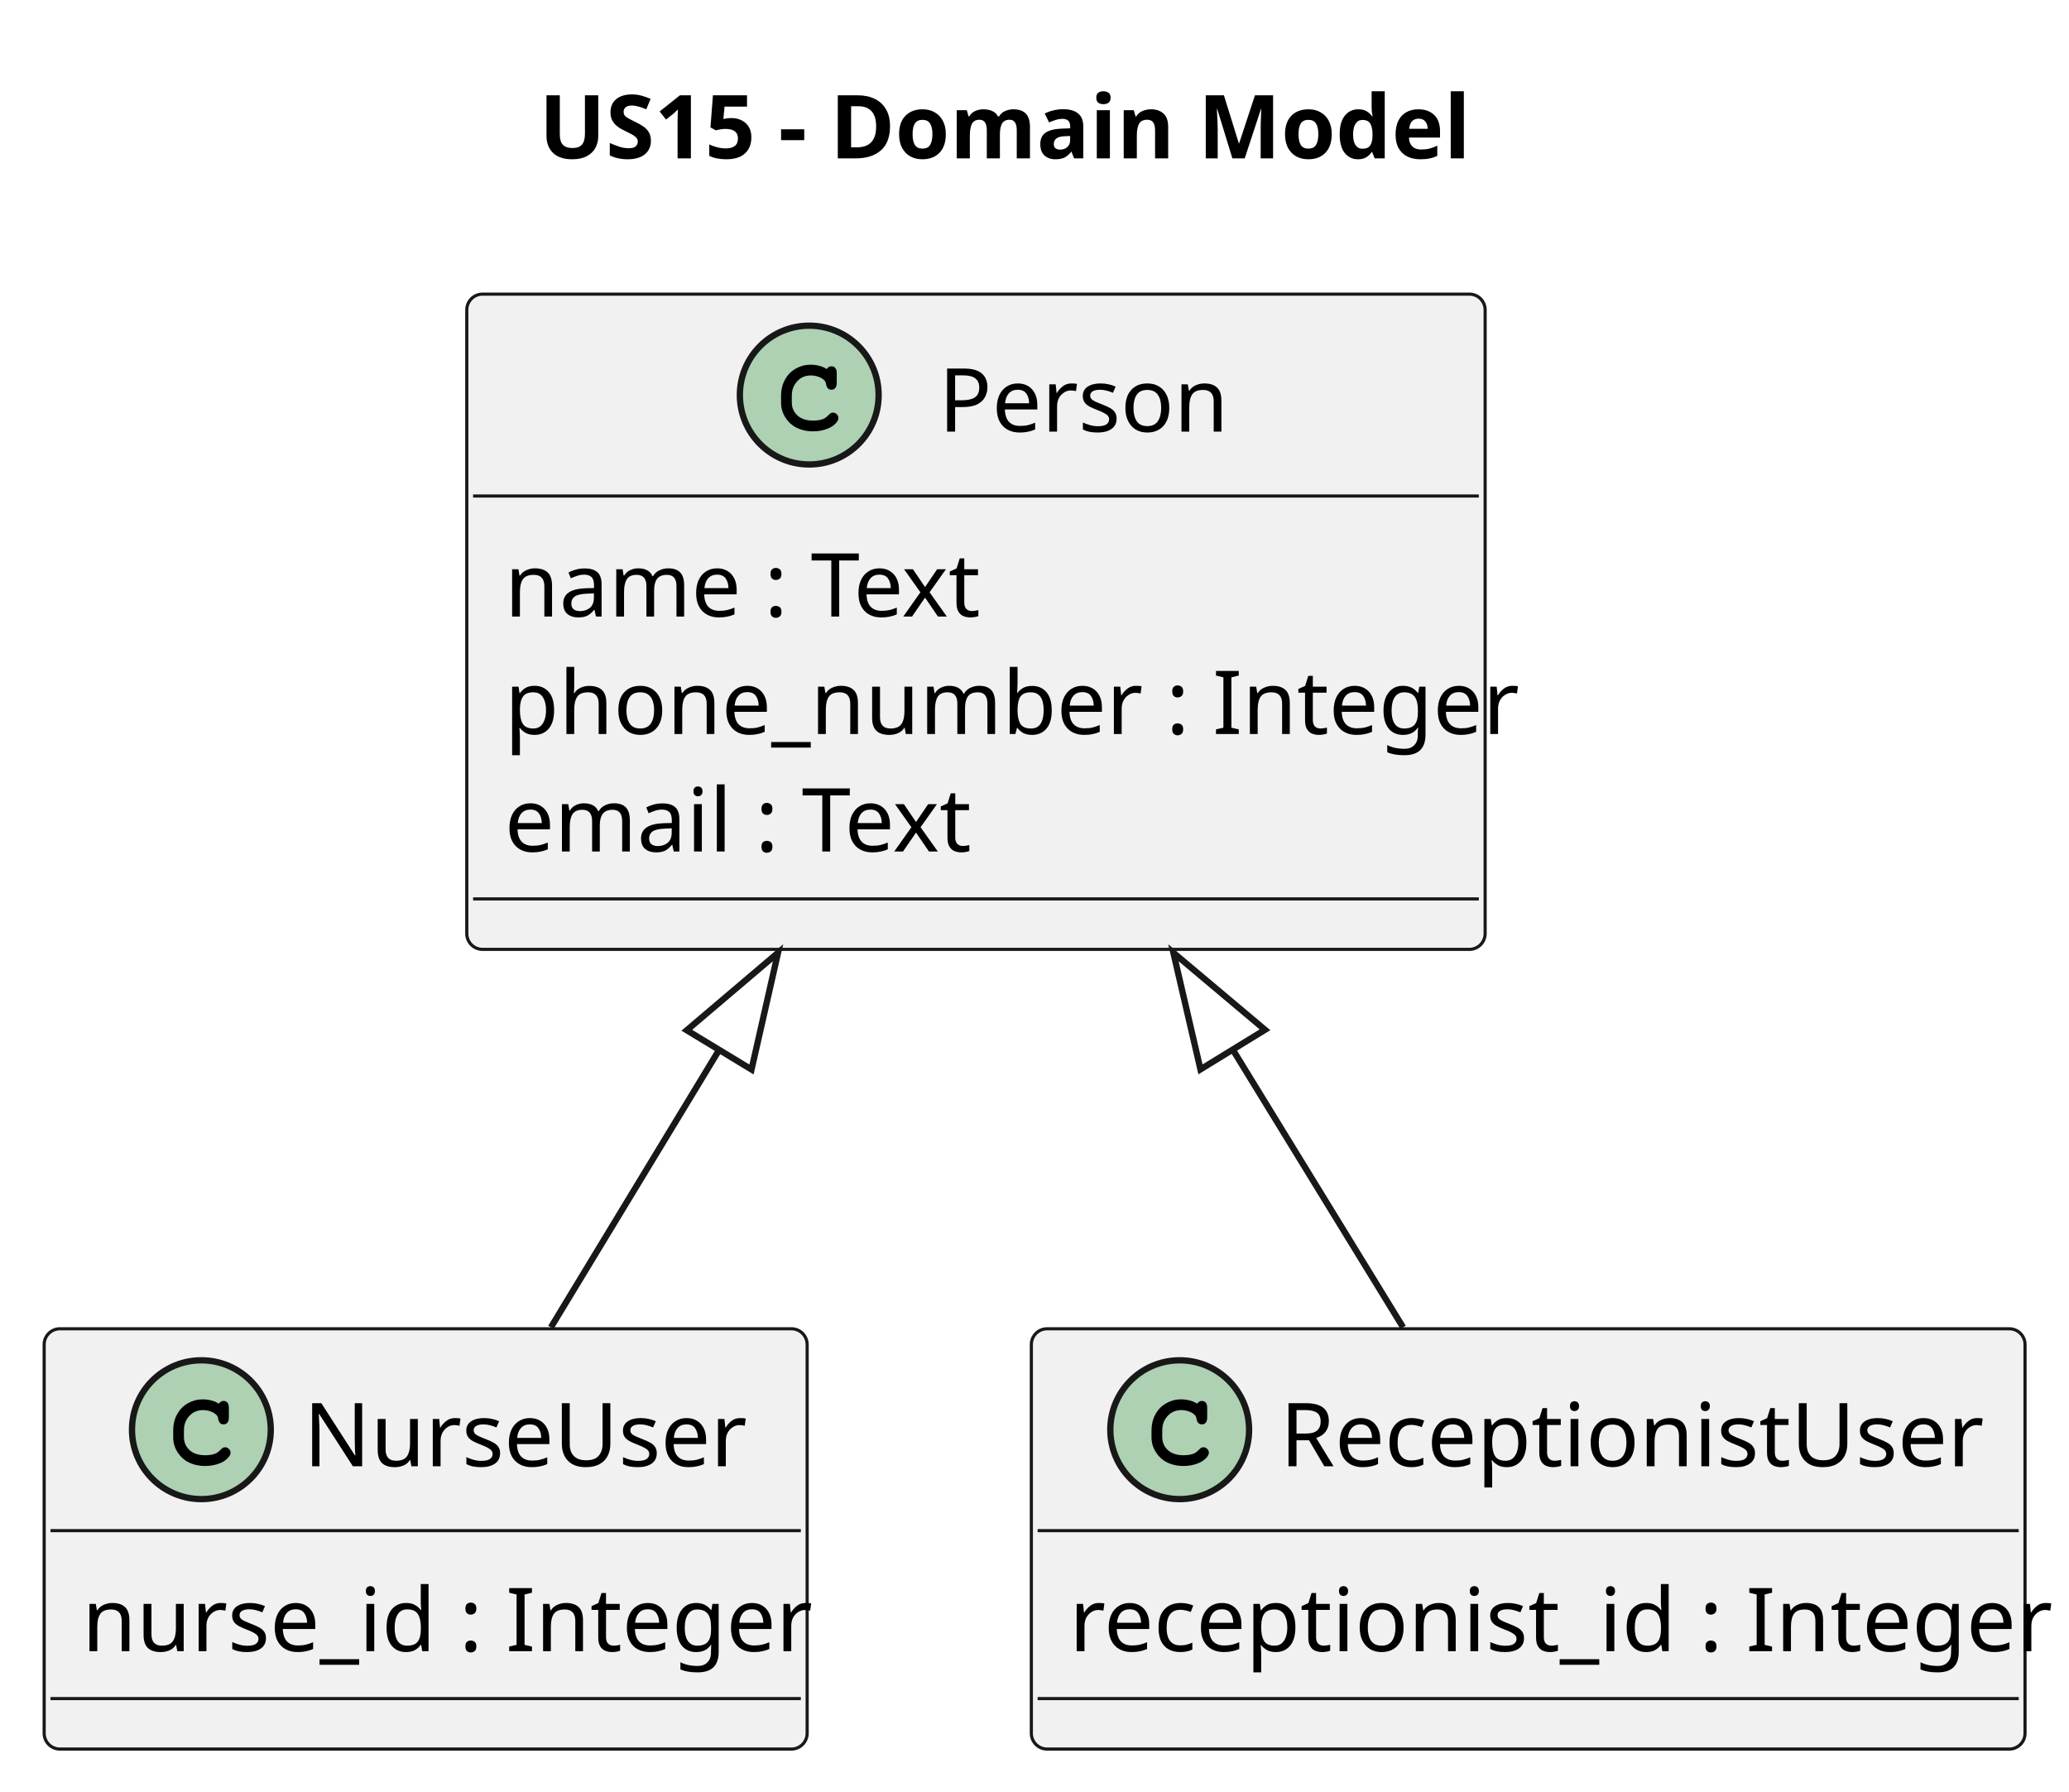
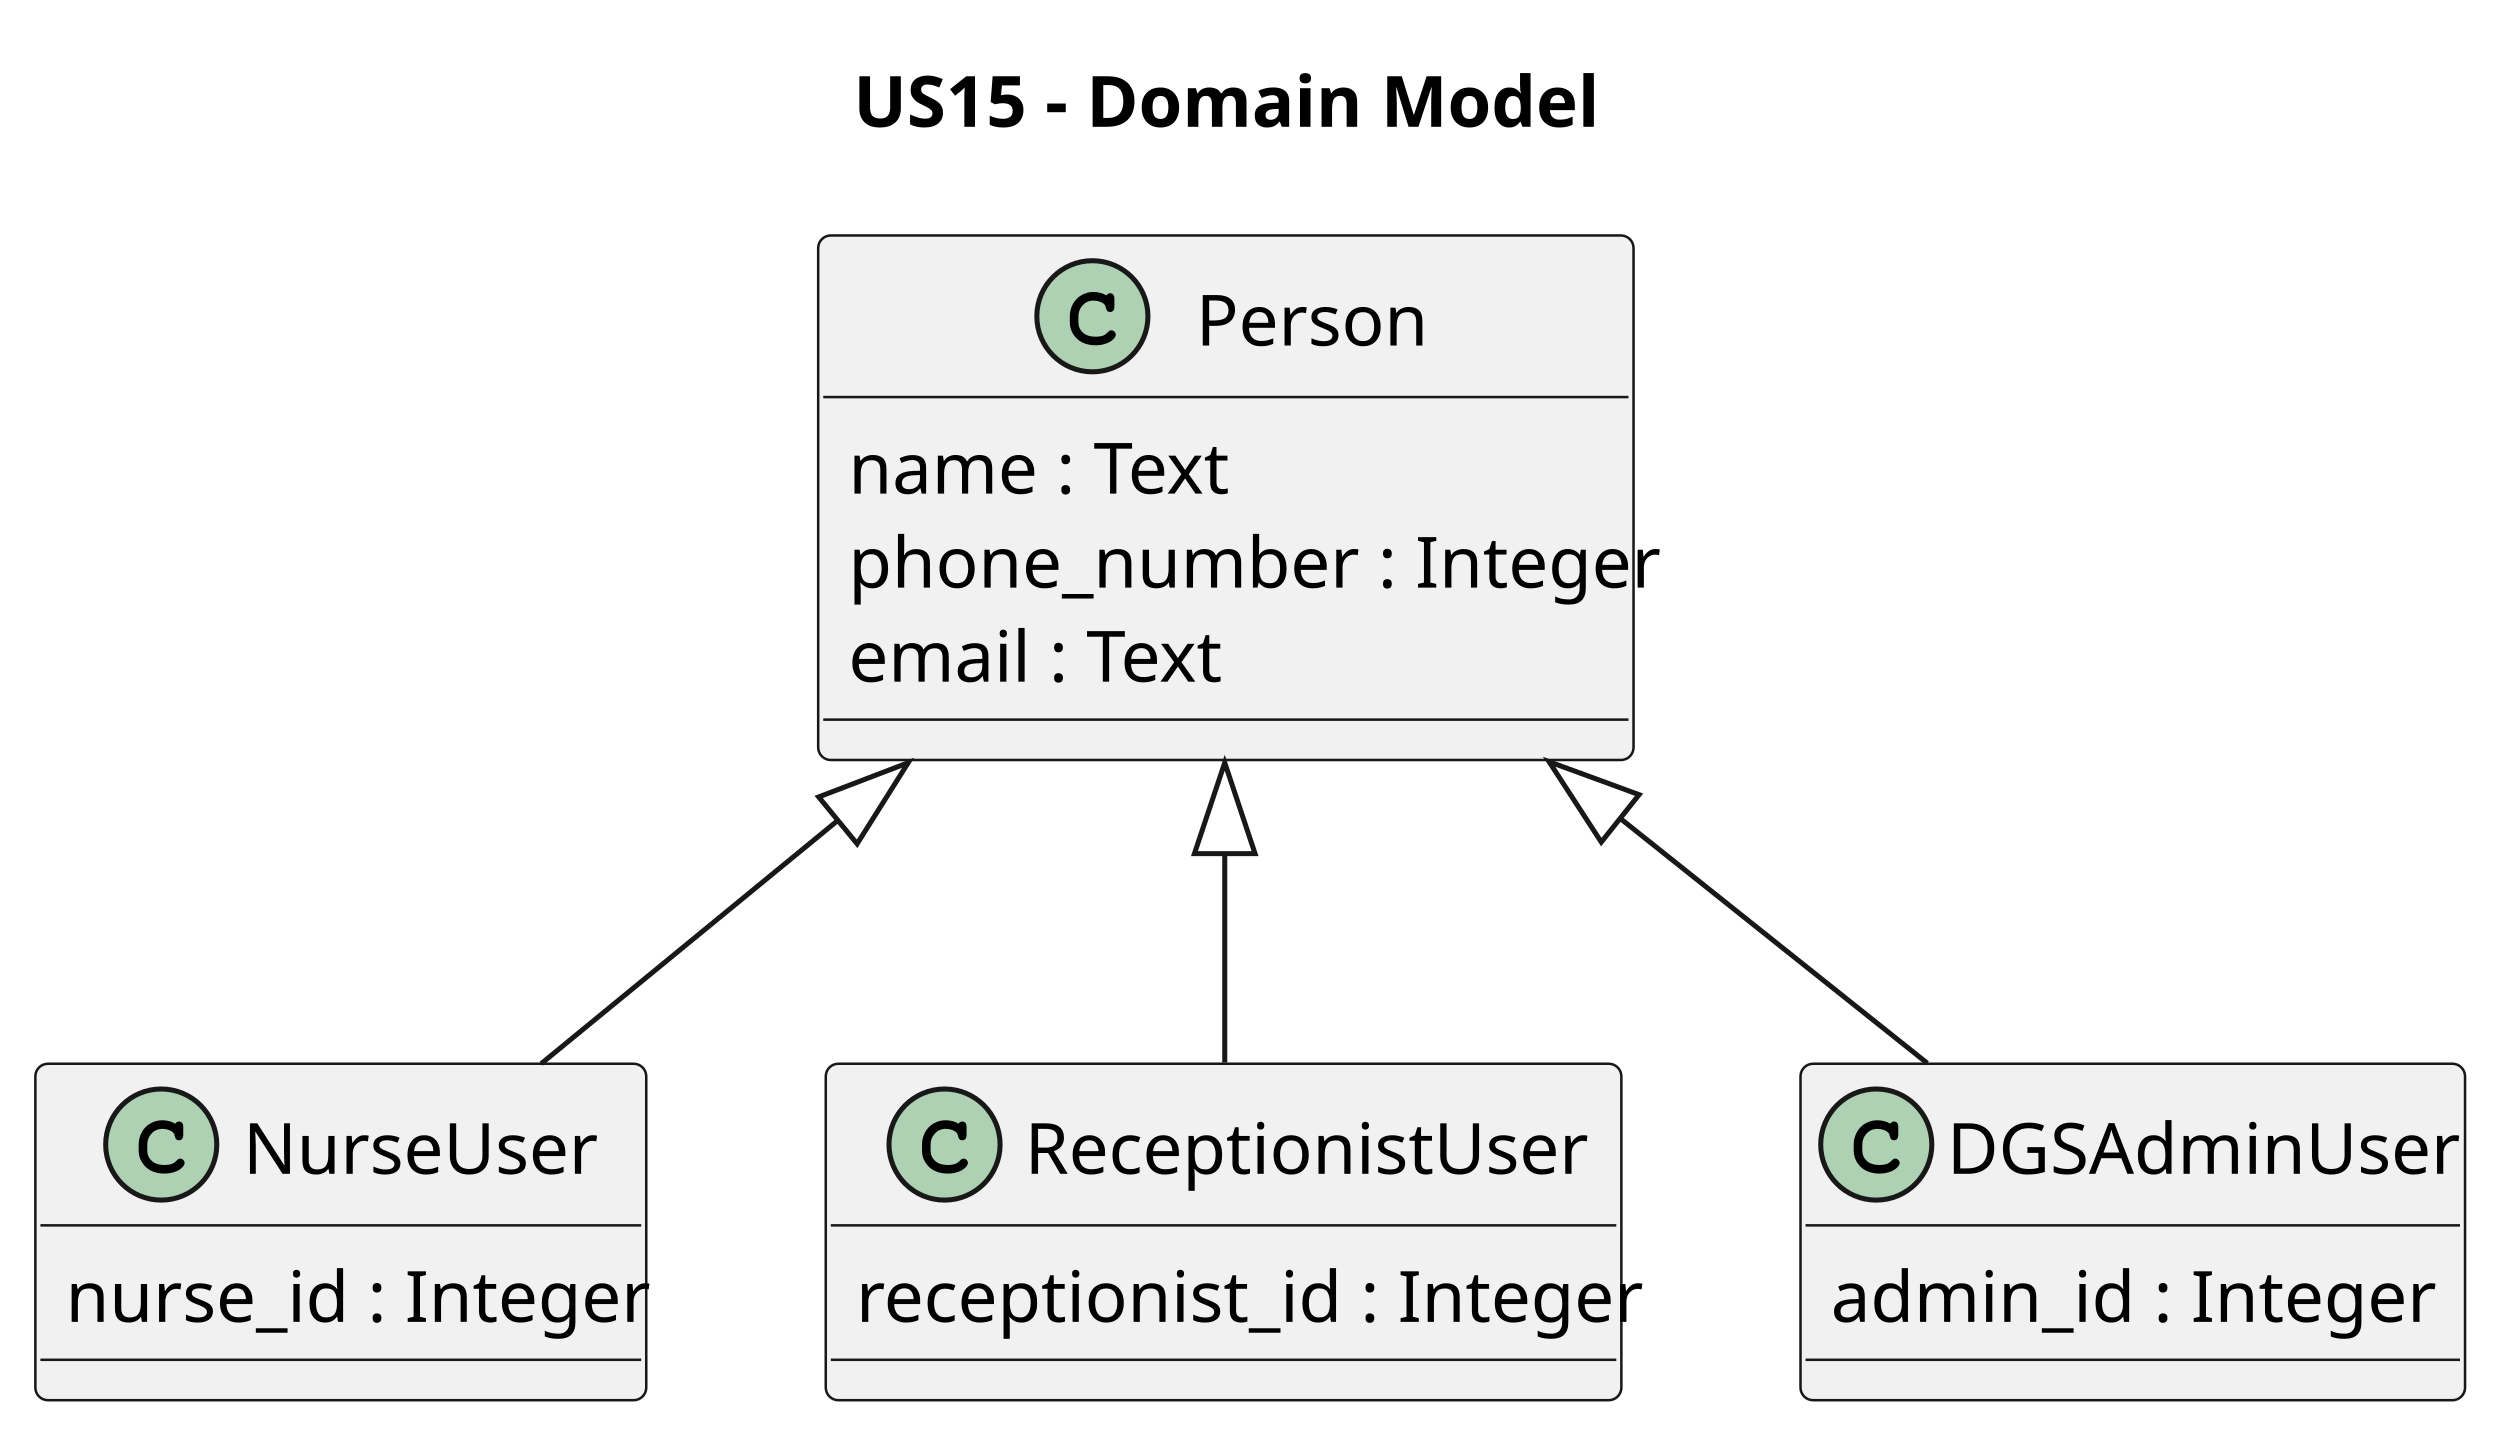
- <svg xmlns="http://www.w3.org/2000/svg" contentStyleType="text/css" data-diagram-type="CLASS" height="284px" preserveAspectRatio="none" style="width:328px;height:284px;background:#FFFFFF;" version="1.1" viewBox="0 0 328 284" width="328px" zoomAndPan="magnify">
+ <svg xmlns="http://www.w3.org/2000/svg" contentStyleType="text/css" data-diagram-type="CLASS" height="284px" preserveAspectRatio="none" style="width:495px;height:284px;background:#FFFFFF;" version="1.1" viewBox="0 0 495 284" width="495px" zoomAndPan="magnify">
  <defs />
  <g>
    <g class="title" data-source-line="2">
-       <text fill="#000000" font-family="sans-serif" font-size="14" font-weight="bold" lengthAdjust="spacing" textLength="143.131" x="85.45" y="25.107">US15 - Domain Model</text>
+       <text fill="#000000" font-family="sans-serif" font-size="14" font-weight="bold" lengthAdjust="spacing" textLength="143.131" x="168.974" y="25.107">US15 - Domain Model</text>
    </g>
    <g class="entity" data-entity="Person" data-source-line="6" data-uid="ent0002" id="entity_Person">
-       <rect fill="#F1F1F1" height="103.863" rx="2.5" ry="2.5" style="stroke:#181818;stroke-width:0.5;" width="161.44" x="74" y="46.621" />
-       <ellipse cx="128.291" cy="62.621" fill="#ADD1B2" rx="11" ry="11" style="stroke:#181818;stroke-width:1;" />
-       <path d="M131.057,58.496 Q131.213,58.277 131.4,58.168 Q131.588,58.059 131.807,58.059 Q132.182,58.059 132.416,58.324 Q132.65,58.574 132.65,59.184 L132.65,60.637 Q132.65,61.246 132.416,61.512 Q132.182,61.777 131.807,61.777 Q131.463,61.777 131.26,61.574 Q131.057,61.387 130.947,60.871 Q130.9,60.512 130.713,60.324 Q130.385,59.949 129.775,59.73 Q129.166,59.512 128.541,59.512 Q127.775,59.512 127.135,59.84 Q126.51,60.168 126.01,60.918 Q125.525,61.668 125.525,62.699 L125.525,63.793 Q125.525,65.027 126.416,65.856 Q127.307,66.668 128.9,66.668 Q129.838,66.668 130.494,66.418 Q130.885,66.262 131.307,65.824 Q131.572,65.559 131.713,65.481 Q131.869,65.402 132.072,65.402 Q132.4,65.402 132.65,65.668 Q132.916,65.918 132.916,66.262 Q132.916,66.606 132.572,67.012 Q132.072,67.59 131.275,67.918 Q130.197,68.371 128.9,68.371 Q127.385,68.371 126.182,67.746 Q125.197,67.246 124.51,66.184 Q123.822,65.106 123.822,63.824 L123.822,62.668 Q123.822,61.34 124.432,60.199 Q125.057,59.043 126.15,58.434 Q127.244,57.809 128.478,57.809 Q129.213,57.809 129.853,57.98 Q130.51,58.137 131.057,58.496 Z " fill="#000000" />
-       <text fill="#000000" font-family="sans-serif" font-size="14" lengthAdjust="spacing" textLength="44.358" x="148.791" y="68.418">Person</text>
-       <line style="stroke:#181818;stroke-width:0.5;" x1="75" x2="234.44" y1="78.621" y2="78.621" />
-       <text fill="#000000" font-family="sans-serif" font-size="14" lengthAdjust="spacing" textLength="73.917" x="80" y="97.728">name : Text</text>
-       <text fill="#000000" font-family="sans-serif" font-size="14" lengthAdjust="spacing" textLength="149.44" x="80" y="116.35">phone_number : Integer</text>
-       <text fill="#000000" font-family="sans-serif" font-size="14" lengthAdjust="spacing" textLength="72.352" x="80" y="134.971">email : Text</text>
-       <line style="stroke:#181818;stroke-width:0.5;" x1="75" x2="234.44" y1="142.484" y2="142.484" />
+       <rect fill="#F1F1F1" height="103.863" rx="2.5" ry="2.5" style="stroke:#181818;stroke-width:0.5;" width="161.44" x="162" y="46.621" />
+       <ellipse cx="216.291" cy="62.621" fill="#ADD1B2" rx="11" ry="11" style="stroke:#181818;stroke-width:1;" />
+       <path d="M219.057,58.496 Q219.213,58.277 219.4,58.168 Q219.588,58.059 219.807,58.059 Q220.182,58.059 220.416,58.324 Q220.65,58.574 220.65,59.184 L220.65,60.637 Q220.65,61.246 220.416,61.512 Q220.182,61.777 219.807,61.777 Q219.463,61.777 219.26,61.574 Q219.057,61.387 218.947,60.871 Q218.9,60.512 218.713,60.324 Q218.385,59.949 217.775,59.73 Q217.166,59.512 216.541,59.512 Q215.775,59.512 215.135,59.84 Q214.51,60.168 214.01,60.918 Q213.525,61.668 213.525,62.699 L213.525,63.793 Q213.525,65.027 214.416,65.856 Q215.307,66.668 216.9,66.668 Q217.838,66.668 218.494,66.418 Q218.885,66.262 219.307,65.824 Q219.572,65.559 219.713,65.481 Q219.869,65.402 220.072,65.402 Q220.4,65.402 220.65,65.668 Q220.916,65.918 220.916,66.262 Q220.916,66.606 220.572,67.012 Q220.072,67.59 219.275,67.918 Q218.197,68.371 216.9,68.371 Q215.385,68.371 214.182,67.746 Q213.197,67.246 212.51,66.184 Q211.822,65.106 211.822,63.824 L211.822,62.668 Q211.822,61.34 212.432,60.199 Q213.057,59.043 214.15,58.434 Q215.244,57.809 216.478,57.809 Q217.213,57.809 217.853,57.98 Q218.51,58.137 219.057,58.496 Z " fill="#000000" />
+       <text fill="#000000" font-family="sans-serif" font-size="14" lengthAdjust="spacing" textLength="44.358" x="236.791" y="68.418">Person</text>
+       <line style="stroke:#181818;stroke-width:0.5;" x1="163" x2="322.44" y1="78.621" y2="78.621" />
+       <text fill="#000000" font-family="sans-serif" font-size="14" lengthAdjust="spacing" textLength="73.917" x="168" y="97.728">name : Text</text>
+       <text fill="#000000" font-family="sans-serif" font-size="14" lengthAdjust="spacing" textLength="149.44" x="168" y="116.35">phone_number : Integer</text>
+       <text fill="#000000" font-family="sans-serif" font-size="14" lengthAdjust="spacing" textLength="72.352" x="168" y="134.971">email : Text</text>
+       <line style="stroke:#181818;stroke-width:0.5;" x1="163" x2="322.44" y1="142.484" y2="142.484" />
    </g>
    <g class="entity" data-entity="NurseUser" data-source-line="12" data-uid="ent0003" id="entity_NurseUser">
      <rect fill="#F1F1F1" height="66.621" rx="2.5" ry="2.5" style="stroke:#181818;stroke-width:0.5;" width="120.958" x="7" y="210.621" />
      <ellipse cx="31.925" cy="226.621" fill="#ADD1B2" rx="11" ry="11" style="stroke:#181818;stroke-width:1;" />
      <path d="M34.69,222.496 Q34.846,222.277 35.034,222.168 Q35.221,222.059 35.44,222.059 Q35.815,222.059 36.05,222.324 Q36.284,222.574 36.284,223.184 L36.284,224.637 Q36.284,225.246 36.05,225.512 Q35.815,225.777 35.44,225.777 Q35.096,225.777 34.893,225.574 Q34.69,225.387 34.581,224.871 Q34.534,224.512 34.346,224.324 Q34.018,223.949 33.409,223.731 Q32.8,223.512 32.175,223.512 Q31.409,223.512 30.768,223.84 Q30.143,224.168 29.643,224.918 Q29.159,225.668 29.159,226.699 L29.159,227.793 Q29.159,229.027 30.05,229.856 Q30.94,230.668 32.534,230.668 Q33.471,230.668 34.128,230.418 Q34.518,230.262 34.94,229.824 Q35.206,229.559 35.346,229.481 Q35.503,229.402 35.706,229.402 Q36.034,229.402 36.284,229.668 Q36.55,229.918 36.55,230.262 Q36.55,230.606 36.206,231.012 Q35.706,231.59 34.909,231.918 Q33.831,232.371 32.534,232.371 Q31.018,232.371 29.815,231.746 Q28.831,231.246 28.143,230.184 Q27.456,229.106 27.456,227.824 L27.456,226.668 Q27.456,225.34 28.065,224.199 Q28.69,223.043 29.784,222.434 Q30.878,221.809 32.112,221.809 Q32.846,221.809 33.487,221.981 Q34.143,222.137 34.69,222.496 Z " fill="#000000" />
      <text fill="#000000" font-family="sans-serif" font-size="14" lengthAdjust="spacing" textLength="66.903" x="48.13" y="232.418">NurseUser</text>
      <line style="stroke:#181818;stroke-width:0.5;" x1="8" x2="126.958" y1="242.621" y2="242.621" />
      <text fill="#000000" font-family="sans-serif" font-size="14" lengthAdjust="spacing" textLength="108.958" x="13" y="261.728">nurse_id : Integer</text>
      <line style="stroke:#181818;stroke-width:0.5;" x1="8" x2="126.958" y1="269.242" y2="269.242" />
    </g>
-     <g class="entity" data-entity="ReceptionistUser" data-source-line="16" data-uid="ent0004" id="entity_ReceptionistUser">
+     <g class="entity" data-entity="ReceptionistUser" data-source-line="16" data-uid="ent0005" id="entity_ReceptionistUser">
      <rect fill="#F1F1F1" height="66.621" rx="2.5" ry="2.5" style="stroke:#181818;stroke-width:0.5;" width="157.53" x="163.5" y="210.621" />
      <ellipse cx="187.019" cy="226.621" fill="#ADD1B2" rx="11" ry="11" style="stroke:#181818;stroke-width:1;" />
      <path d="M189.784,222.496 Q189.941,222.277 190.128,222.168 Q190.316,222.059 190.534,222.059 Q190.909,222.059 191.144,222.324 Q191.378,222.574 191.378,223.184 L191.378,224.637 Q191.378,225.246 191.144,225.512 Q190.909,225.777 190.534,225.777 Q190.191,225.777 189.988,225.574 Q189.784,225.387 189.675,224.871 Q189.628,224.512 189.441,224.324 Q189.113,223.949 188.503,223.731 Q187.894,223.512 187.269,223.512 Q186.503,223.512 185.863,223.84 Q185.238,224.168 184.738,224.918 Q184.253,225.668 184.253,226.699 L184.253,227.793 Q184.253,229.027 185.144,229.856 Q186.034,230.668 187.628,230.668 Q188.566,230.668 189.222,230.418 Q189.613,230.262 190.034,229.824 Q190.3,229.559 190.441,229.481 Q190.597,229.402 190.8,229.402 Q191.128,229.402 191.378,229.668 Q191.644,229.918 191.644,230.262 Q191.644,230.606 191.3,231.012 Q190.8,231.59 190.003,231.918 Q188.925,232.371 187.628,232.371 Q186.113,232.371 184.909,231.746 Q183.925,231.246 183.238,230.184 Q182.55,229.106 182.55,227.824 L182.55,226.668 Q182.55,225.34 183.159,224.199 Q183.784,223.043 184.878,222.434 Q185.972,221.809 187.206,221.809 Q187.941,221.809 188.581,221.981 Q189.238,222.137 189.784,222.496 Z " fill="#000000" />
      <text fill="#000000" font-family="sans-serif" font-size="14" lengthAdjust="spacing" textLength="106.6" x="202.912" y="232.418">ReceptionistUser</text>
      <line style="stroke:#181818;stroke-width:0.5;" x1="164.5" x2="320.03" y1="242.621" y2="242.621" />
      <text fill="#000000" font-family="sans-serif" font-size="14" lengthAdjust="spacing" textLength="145.53" x="169.5" y="261.728">receptionist_id : Integer</text>
      <line style="stroke:#181818;stroke-width:0.5;" x1="164.5" x2="320.03" y1="269.242" y2="269.242" />
    </g>
-     <g class="link" data-entity-1="Person" data-entity-2="NurseUser" data-source-line="20" data-uid="lnk5" id="link_Person_NurseUser">
-       <path codeLine="20" d="M114.007,166.413 C102.007,186.203 97.98,192.841 87.34,210.391" fill="none" id="Person-backto-NurseUser" style="stroke:#181818;stroke-width:1;" />
-       <polygon fill="none" points="123.34,151.021,108.877,163.302,119.138,169.524,123.34,151.021" style="stroke:#181818;stroke-width:1;" />
+     <g class="entity" data-entity="DGSAdminUser" data-source-line="20" data-uid="ent0007" id="entity_DGSAdminUser">
+       <rect fill="#F1F1F1" height="66.621" rx="2.5" ry="2.5" style="stroke:#181818;stroke-width:0.5;" width="131.579" x="356.5" y="210.621" />
+       <ellipse cx="371.5" cy="226.621" fill="#ADD1B2" rx="11" ry="11" style="stroke:#181818;stroke-width:1;" />
+       <path d="M374.266,222.496 Q374.422,222.277 374.609,222.168 Q374.797,222.059 375.016,222.059 Q375.391,222.059 375.625,222.324 Q375.859,222.574 375.859,223.184 L375.859,224.637 Q375.859,225.246 375.625,225.512 Q375.391,225.777 375.016,225.777 Q374.672,225.777 374.469,225.574 Q374.266,225.387 374.156,224.871 Q374.109,224.512 373.922,224.324 Q373.594,223.949 372.984,223.731 Q372.375,223.512 371.75,223.512 Q370.984,223.512 370.344,223.84 Q369.719,224.168 369.219,224.918 Q368.734,225.668 368.734,226.699 L368.734,227.793 Q368.734,229.027 369.625,229.856 Q370.516,230.668 372.109,230.668 Q373.047,230.668 373.703,230.418 Q374.094,230.262 374.516,229.824 Q374.781,229.559 374.922,229.481 Q375.078,229.402 375.281,229.402 Q375.609,229.402 375.859,229.668 Q376.125,229.918 376.125,230.262 Q376.125,230.606 375.781,231.012 Q375.281,231.59 374.484,231.918 Q373.406,232.371 372.109,232.371 Q370.594,232.371 369.391,231.746 Q368.406,231.246 367.719,230.184 Q367.031,229.106 367.031,227.824 L367.031,226.668 Q367.031,225.34 367.641,224.199 Q368.266,223.043 369.359,222.434 Q370.453,221.809 371.688,221.809 Q372.422,221.809 373.062,221.981 Q373.719,222.137 374.266,222.496 Z " fill="#000000" />
+       <text fill="#000000" font-family="sans-serif" font-size="14" lengthAdjust="spacing" textLength="99.579" x="385.5" y="232.418">DGSAdminUser</text>
+       <line style="stroke:#181818;stroke-width:0.5;" x1="357.5" x2="487.079" y1="242.621" y2="242.621" />
+       <text fill="#000000" font-family="sans-serif" font-size="14" lengthAdjust="spacing" textLength="112.068" x="362.5" y="261.728">admin_id : Integer</text>
+       <line style="stroke:#181818;stroke-width:0.5;" x1="357.5" x2="487.079" y1="269.242" y2="269.242" />
    </g>
-     <g class="link" data-entity-1="Person" data-entity-2="ReceptionistUser" data-source-line="21" data-uid="lnk6" id="link_Person_ReceptionistUser">
-       <path codeLine="21" d="M195.427,166.368 C207.556,186.158 211.67,192.841 222.43,210.391" fill="none" id="Person-backto-ReceptionistUser" style="stroke:#181818;stroke-width:1;" />
-       <polygon fill="none" points="186.02,151.021,190.311,169.503,200.542,163.232,186.02,151.021" style="stroke:#181818;stroke-width:1;" />
+     <g class="link" data-entity-1="Person" data-entity-2="NurseUser" data-source-line="13" data-uid="lnk4" id="link_Person_NurseUser">
+       <path d="M165.902,162.435 C141.672,182.305 128.6,193.021 107.15,210.611" fill="none" id="Person-backto-NurseUser" style="stroke:#181818;stroke-width:1;" />
+       <polygon fill="none" points="179.82,151.021,162.097,157.796,169.706,167.075,179.82,151.021" style="stroke:#181818;stroke-width:1;" />
+     </g>
+     <g class="link" data-entity-1="Person" data-entity-2="ReceptionistUser" data-source-line="17" data-uid="lnk6" id="link_Person_ReceptionistUser">
+       <path d="M242.5,169.021 C242.5,188.811 242.5,192.841 242.5,210.391" fill="none" id="Person-backto-ReceptionistUser" style="stroke:#181818;stroke-width:1;" />
+       <polygon fill="none" points="242.5,151.021,236.5,169.021,248.5,169.021,242.5,151.021" style="stroke:#181818;stroke-width:1;" />
+     </g>
+     <g class="link" data-entity-1="Person" data-entity-2="DGSAdminUser" data-source-line="21" data-uid="lnk8" id="link_Person_DGSAdminUser">
+       <path d="M320.795,162.041 C345.735,181.921 359.48,192.881 381.6,210.511" fill="none" id="Person-backto-DGSAdminUser" style="stroke:#181818;stroke-width:1;" />
+       <polygon fill="none" points="306.72,150.821,317.055,166.733,324.535,157.349,306.72,150.821" style="stroke:#181818;stroke-width:1;" />
    </g>
  </g>
</svg>
